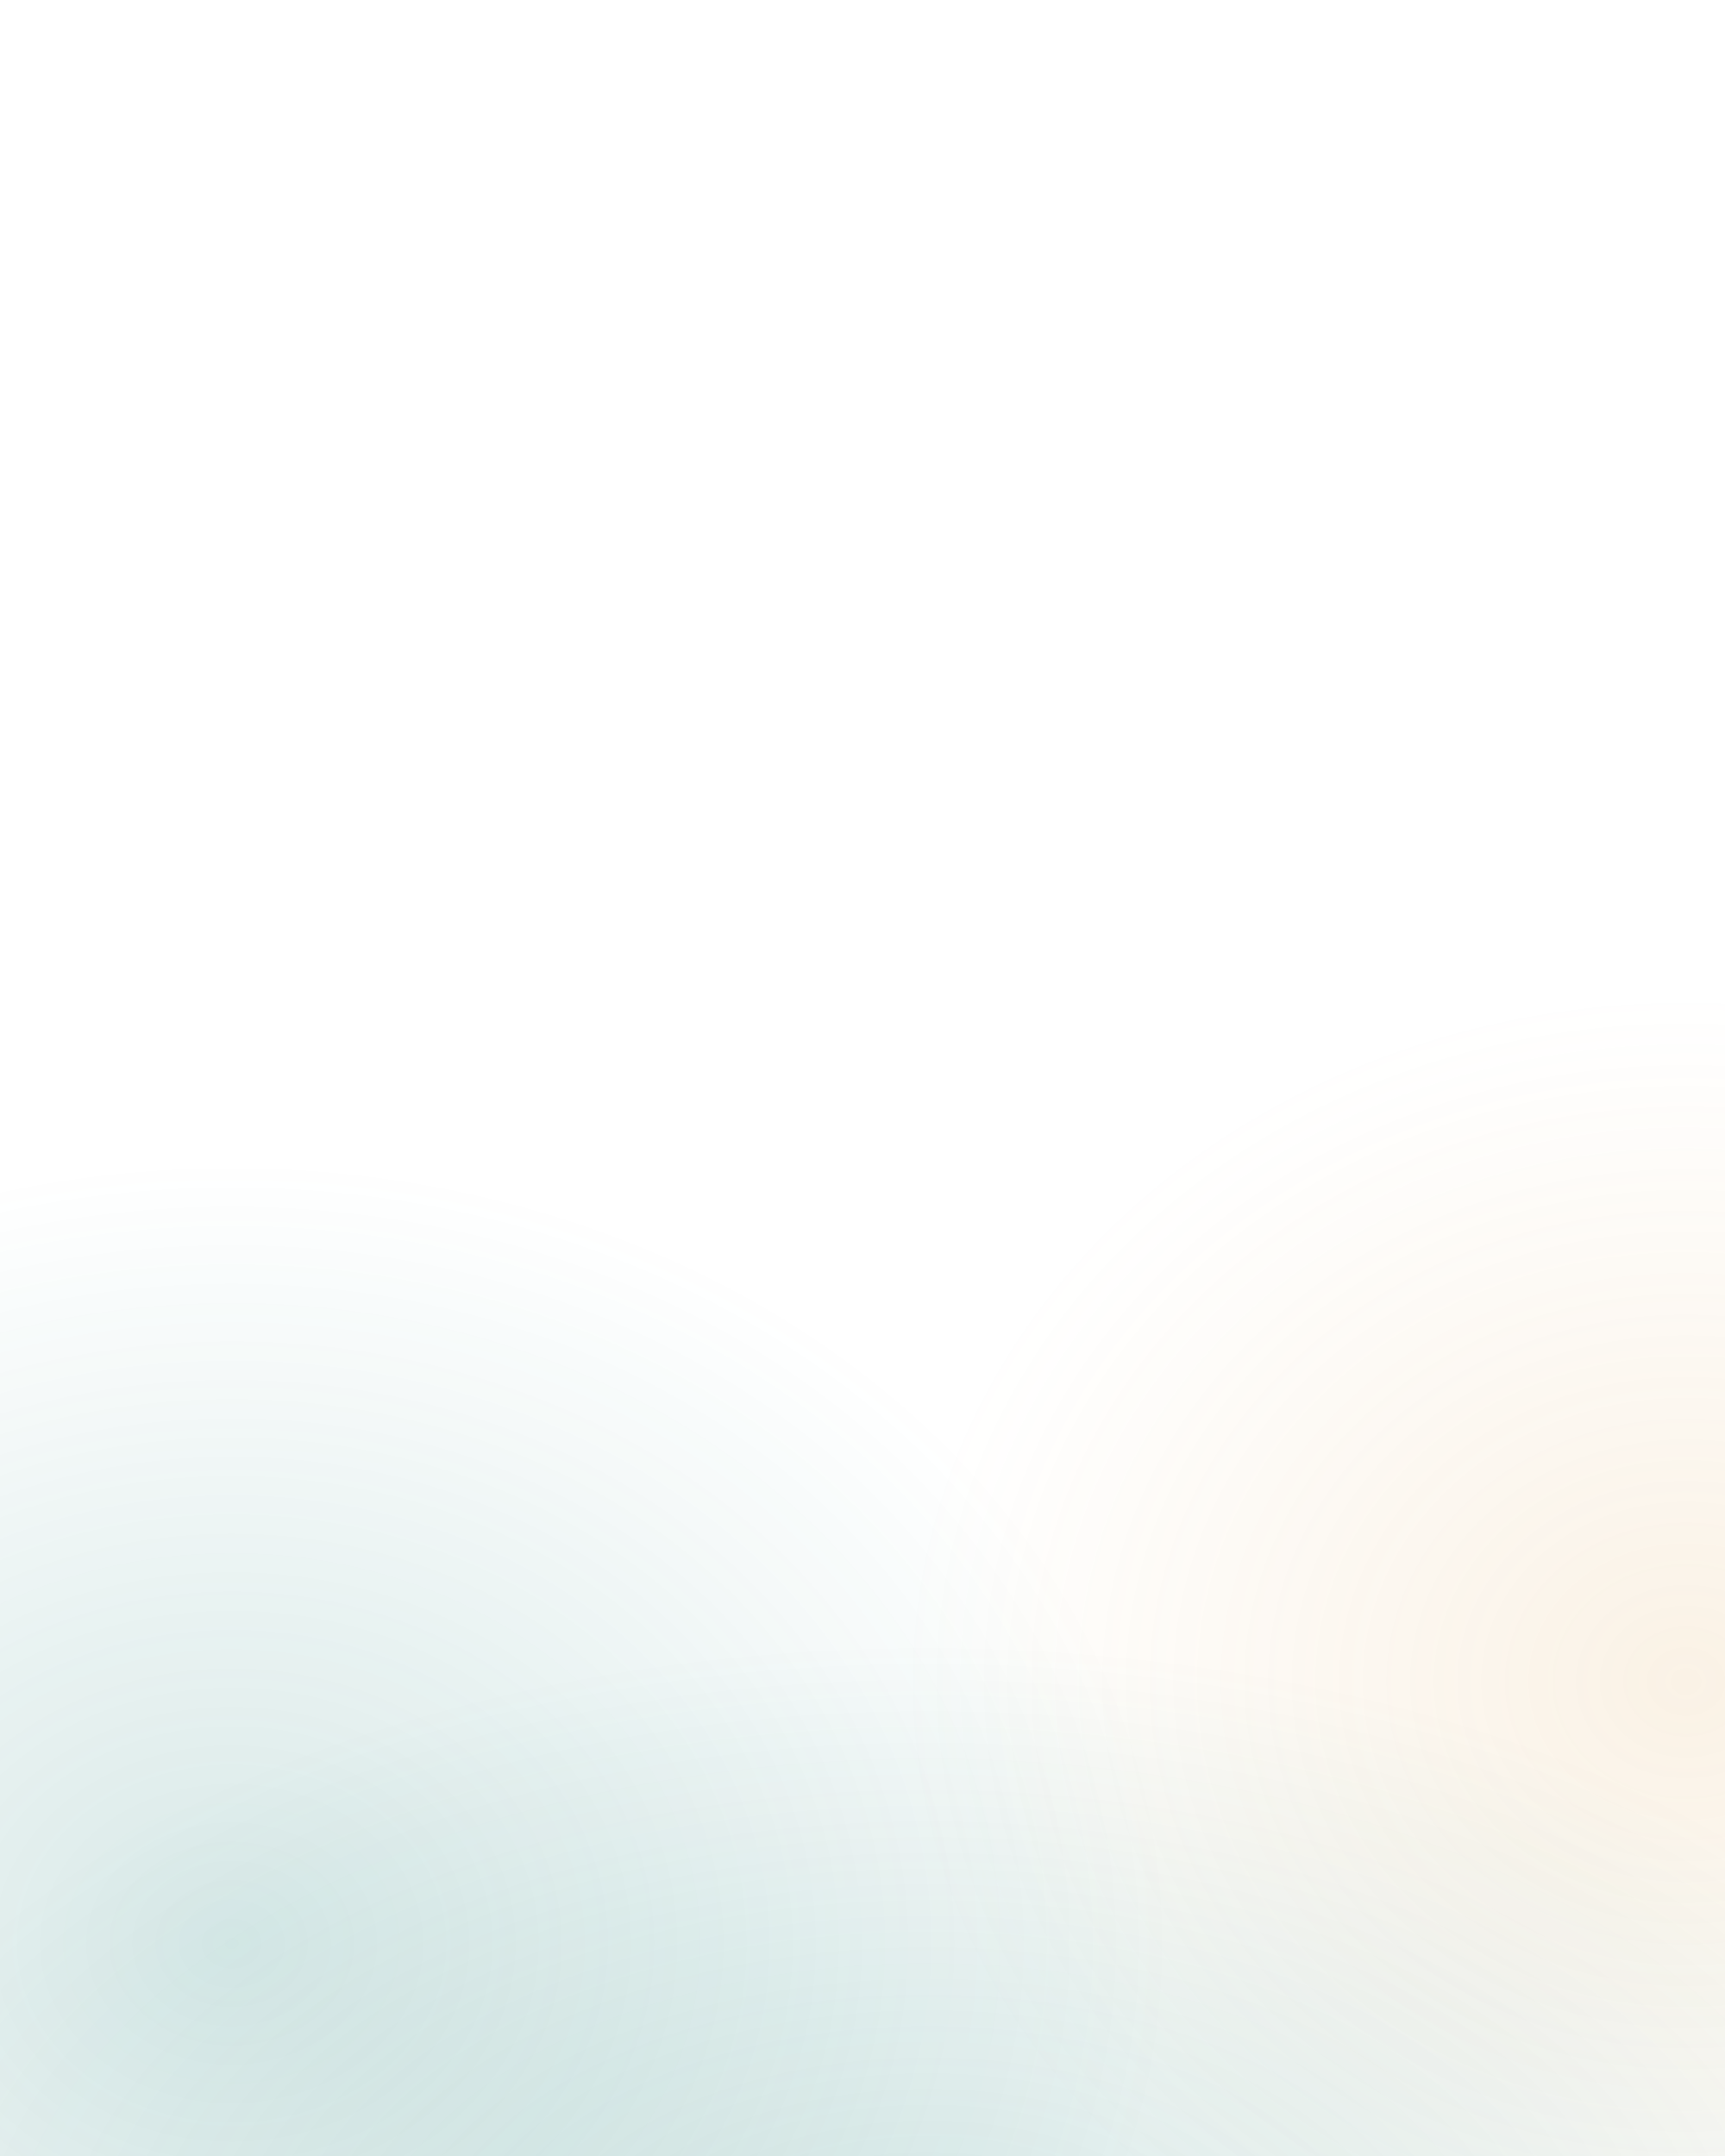
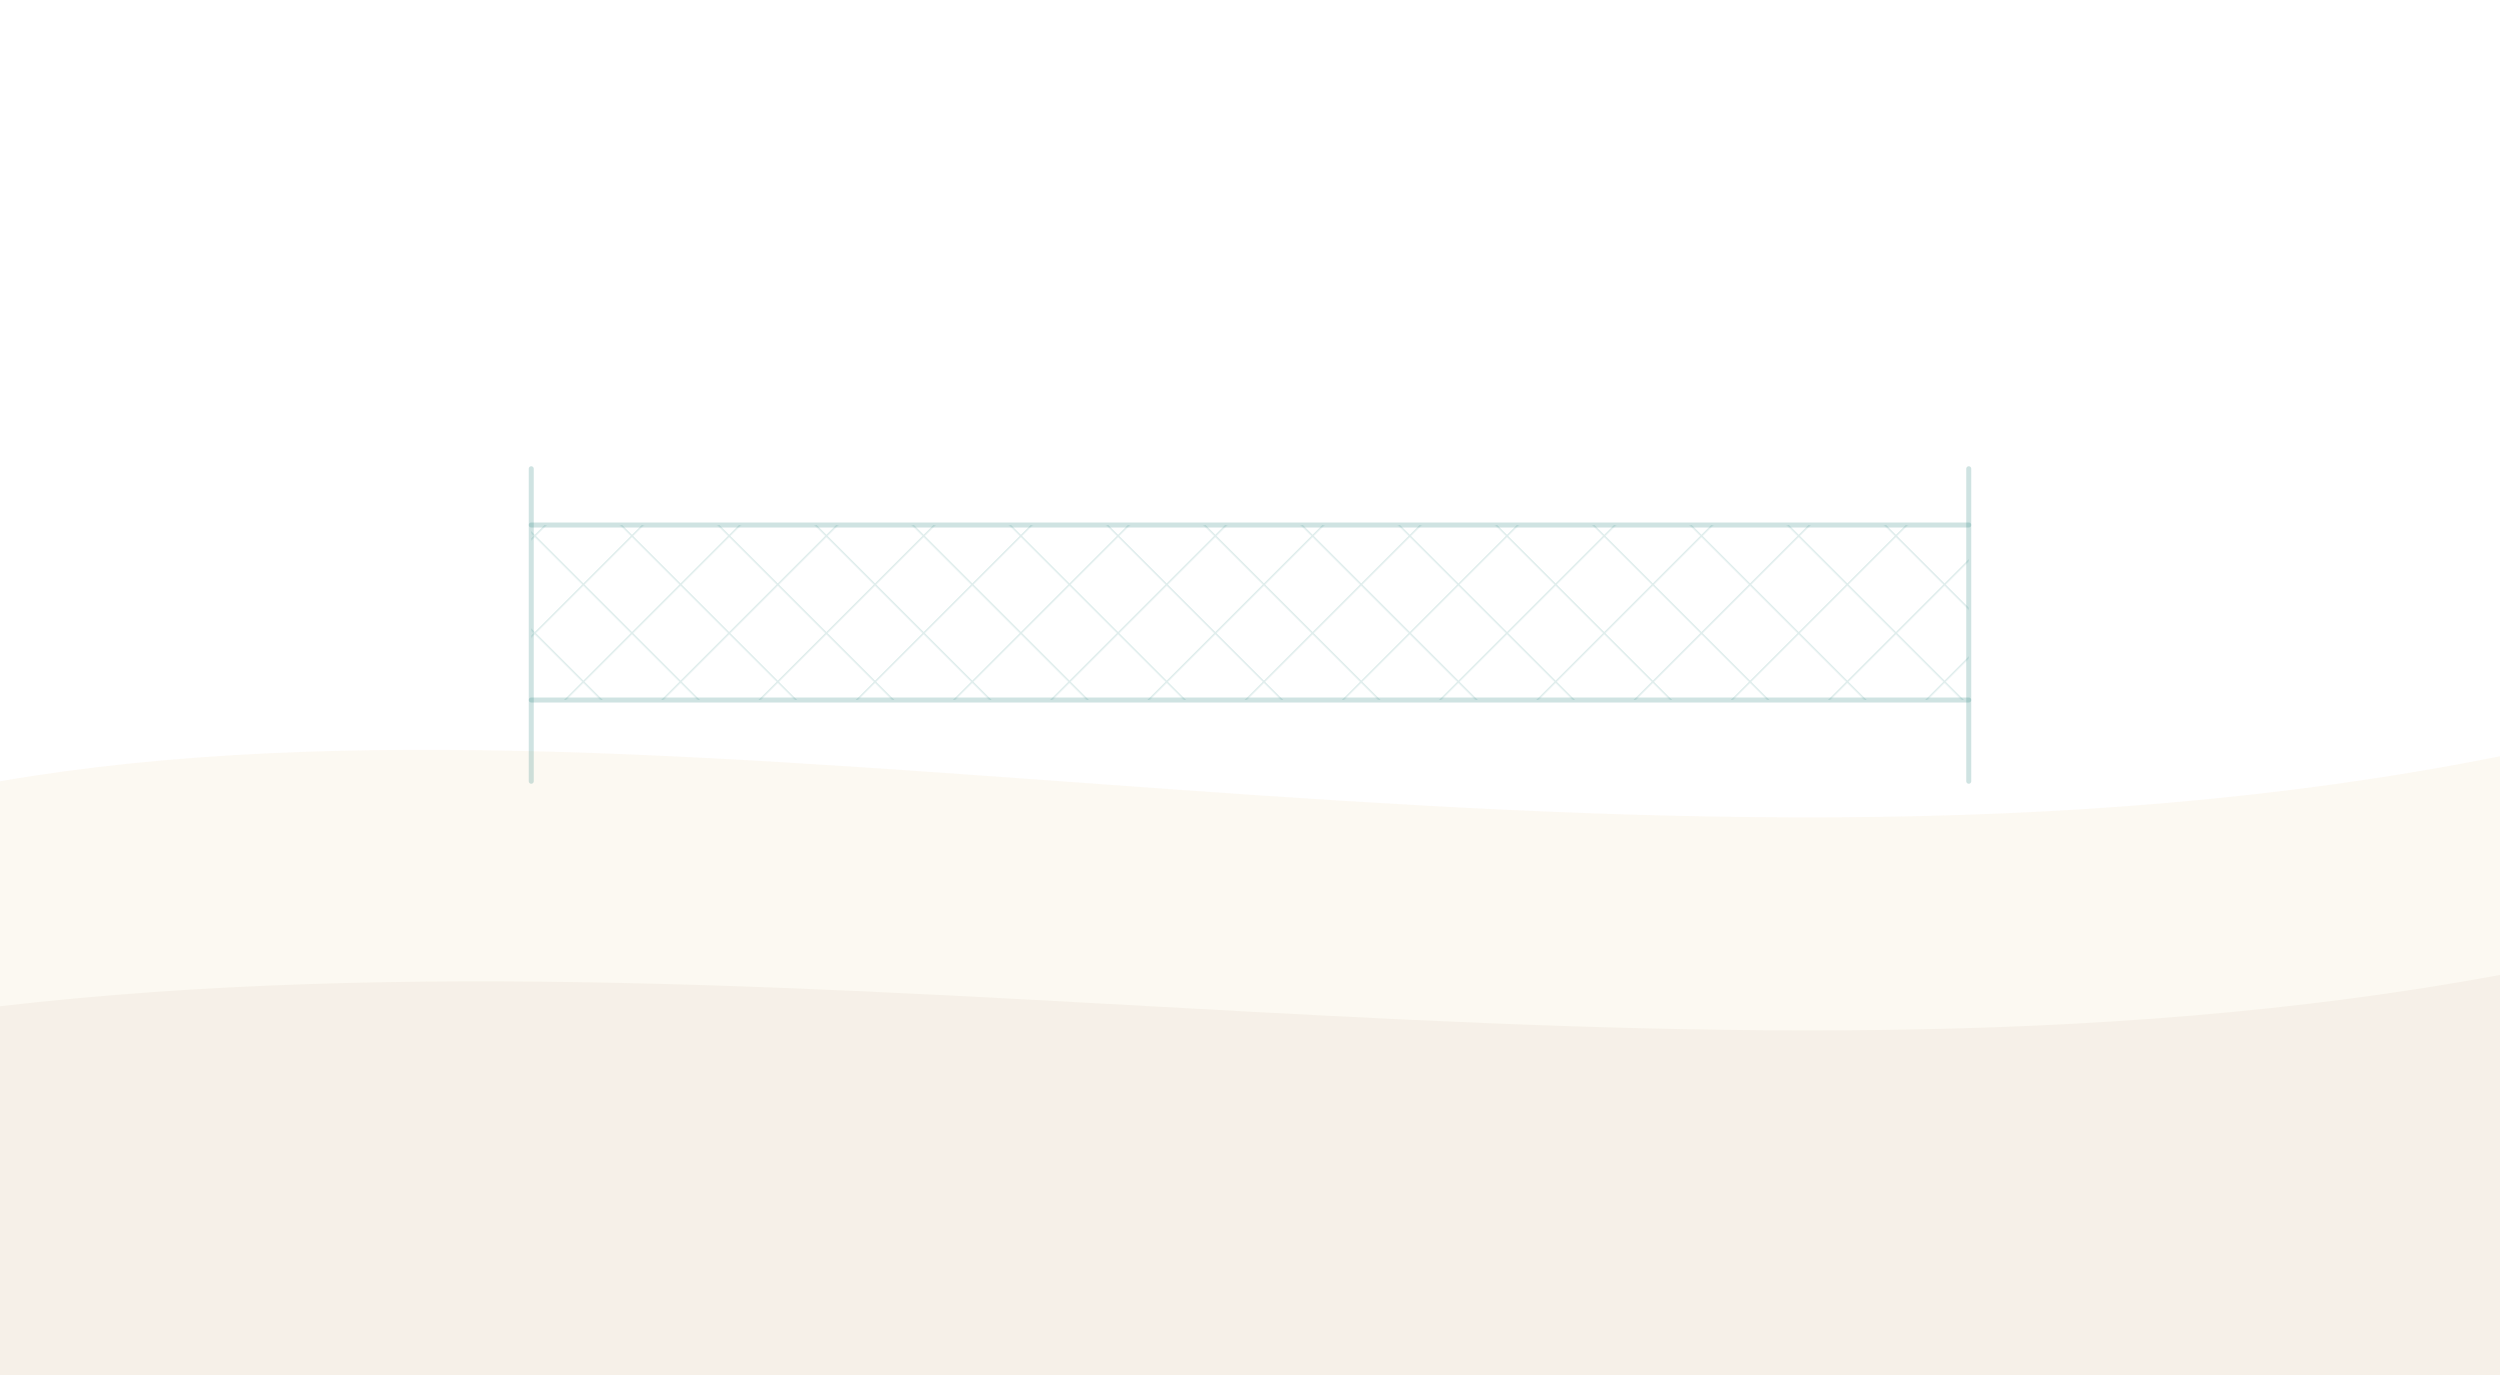
- <svg xmlns="http://www.w3.org/2000/svg" viewBox="0 0 800 1000" preserveAspectRatio="xMidYMax slice">
+ <svg xmlns="http://www.w3.org/2000/svg" viewBox="0 0 800 440" preserveAspectRatio="xMidYMax slice">
  <defs>
-     <radialGradient id="b1" cx="50%" cy="50%" r="50%">
-       <stop offset="0" stop-color="#0F766E" stop-opacity="0.16" />
-       <stop offset="1" stop-color="#0F766E" stop-opacity="0" />
-     </radialGradient>
-     <radialGradient id="b2" cx="50%" cy="50%" r="50%">
-       <stop offset="0" stop-color="#D99A3C" stop-opacity="0.13" />
-       <stop offset="1" stop-color="#D99A3C" stop-opacity="0" />
-     </radialGradient>
+     <pattern id="net" width="22" height="22" patternUnits="userSpaceOnUse" patternTransform="rotate(45)">
+       <path d="M0 0V22M0 0H22" stroke="#0F766E" stroke-opacity="0.13" stroke-width="1" fill="none" />
+     </pattern>
  </defs>
-   <ellipse cx="110" cy="900" rx="430" ry="360" fill="url(#b1)" />
-   <ellipse cx="780" cy="780" rx="360" ry="320" fill="url(#b2)" />
-   <ellipse cx="430" cy="1060" rx="520" ry="300" fill="url(#b1)" />
+   <path d="M0,250 C220,212 520,298 800,242 L800,440 L0,440 Z" fill="#D9A441" opacity="0.07" />
+   <path d="M0,322 C260,292 540,360 800,312 L800,440 L0,440 Z" fill="#9A6B3F" opacity="0.06" />
+   <rect x="170" y="168" width="460" height="56" fill="url(#net)" />
+   <g stroke="#0F766E" stroke-opacity="0.2" stroke-width="1.6" stroke-linecap="round" fill="none">
+     <line x1="170" y1="150" x2="170" y2="250" />
+     <line x1="630" y1="150" x2="630" y2="250" />
+     <line x1="170" y1="168" x2="630" y2="168" />
+     <line x1="170" y1="224" x2="630" y2="224" />
+   </g>
</svg>
